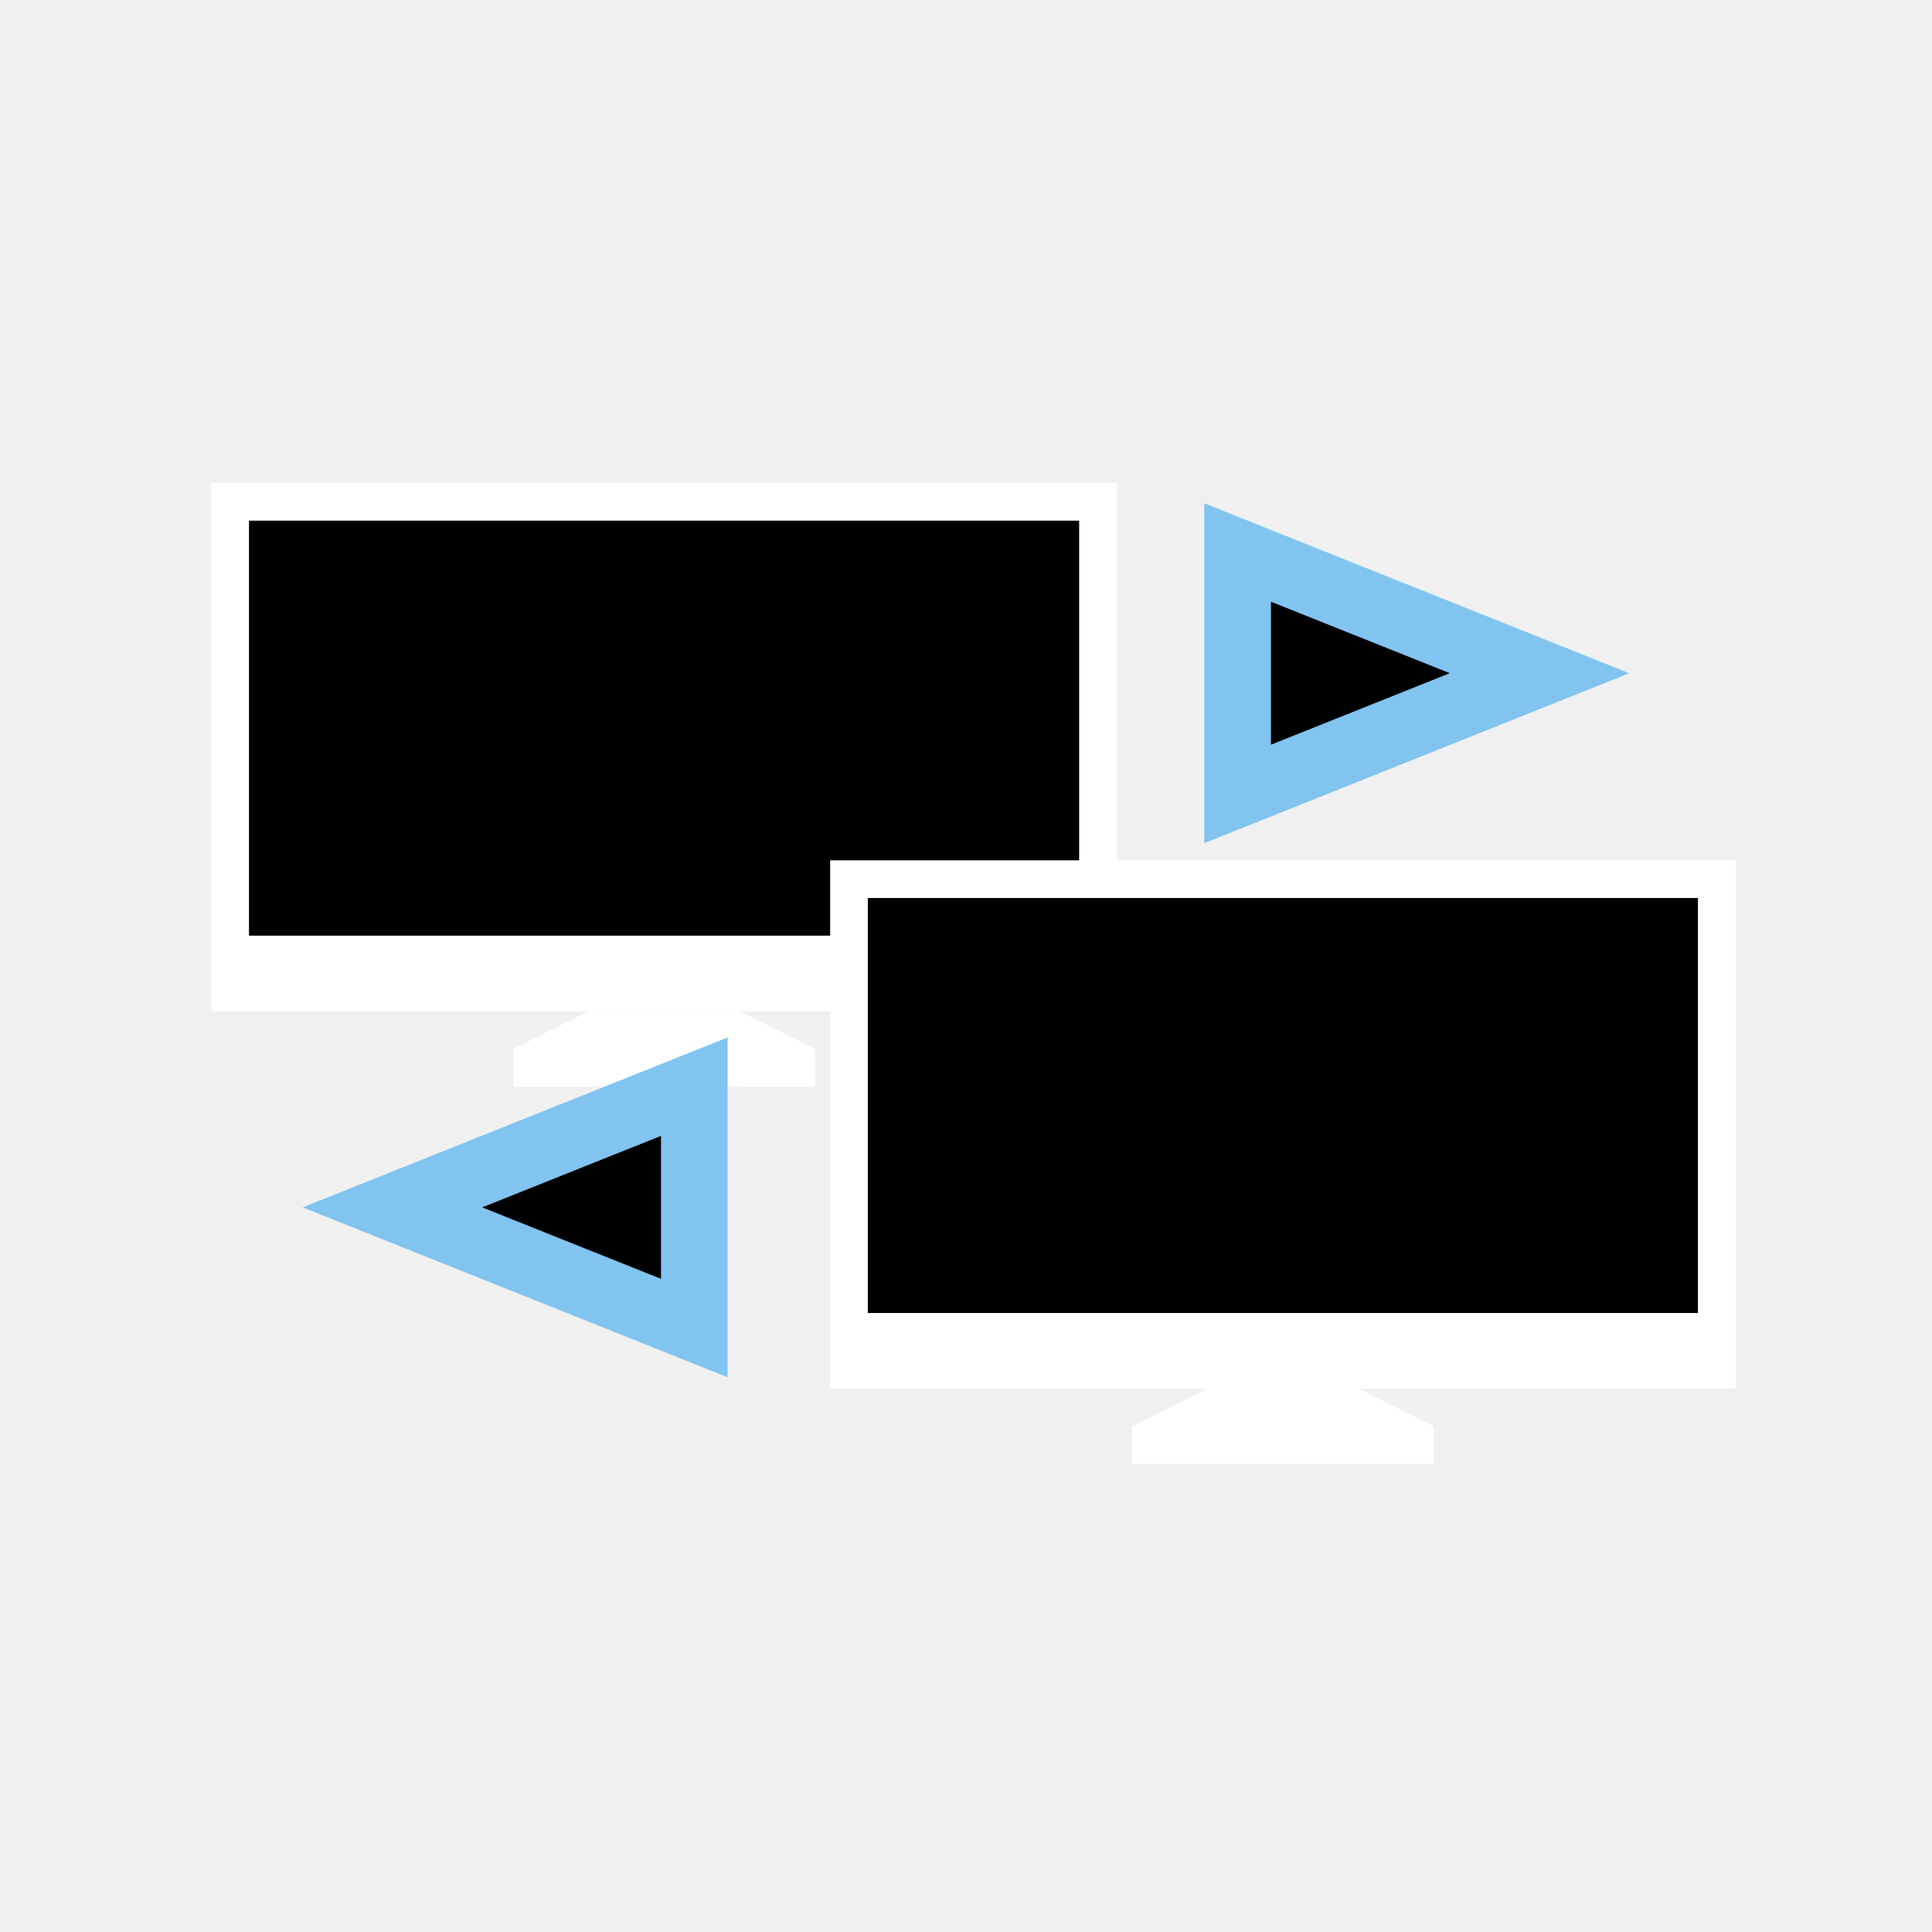
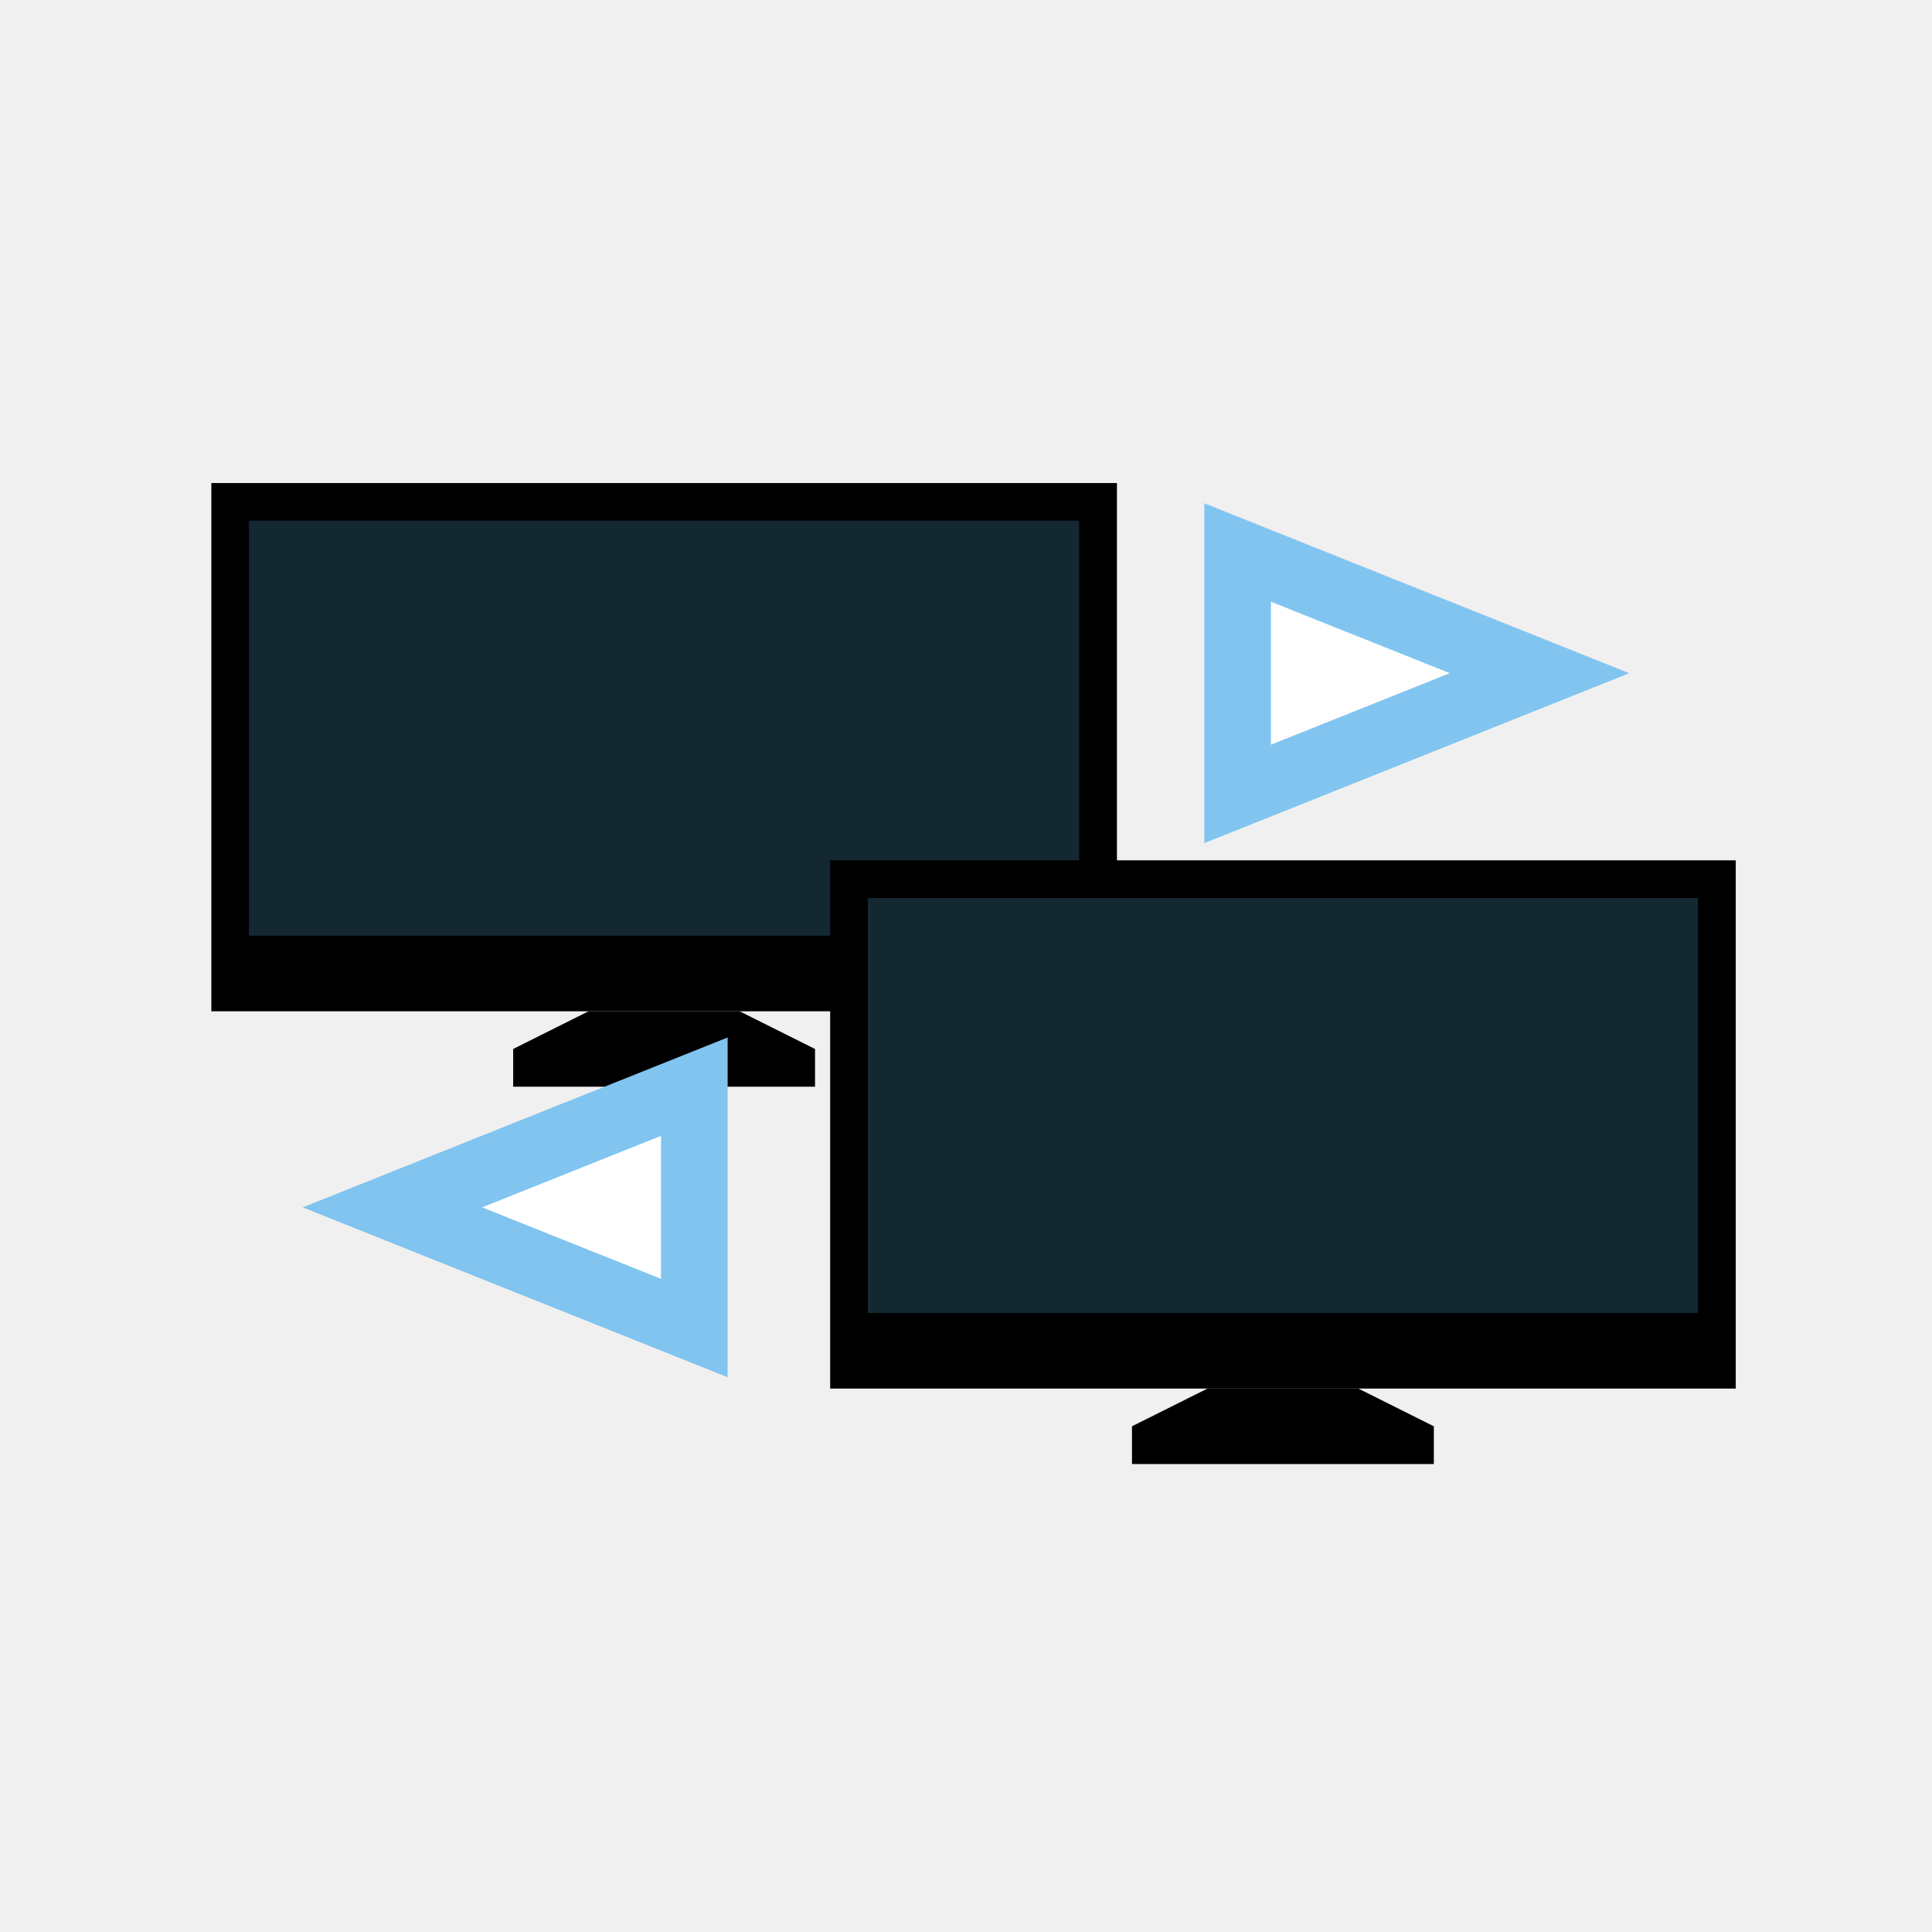
<svg xmlns="http://www.w3.org/2000/svg" width="32" height="32" viewBox="0 0 8.467 8.467" version="1.1" id="svg13028">
  <defs id="defs13022" />
  <g id="layer1" transform="translate(108.1679,-137.4167)">
-     <path style="fill:#000000;fill-opacity:1;fill-rule:evenodd;stroke:#81c4f0;stroke-width:0.292;stroke-miterlimit:24.8;stroke-dasharray:none;stroke-opacity:1" d="m -101.421,140.367 -1.323,0.529 v -1.058 z" id="path12394-9" />
-     <g transform="matrix(0.6250007,0,0,0.6250007,-160.4217,69.38349)" id="g847">
-       <g id="g828">
-         <path style="color:#000000;font-style:normal;font-variant:normal;font-weight:normal;font-stretch:normal;font-size:medium;line-height:normal;font-family:sans-serif;font-variant-ligatures:normal;font-variant-position:normal;font-variant-caps:normal;font-variant-numeric:normal;font-variant-alternates:normal;font-feature-settings:normal;text-indent:0;text-align:start;text-decoration:none;text-decoration-line:none;text-decoration-style:solid;text-decoration-color:#000000;letter-spacing:normal;word-spacing:normal;text-transform:none;writing-mode:lr-tb;direction:ltr;text-orientation:mixed;dominant-baseline:auto;baseline-shift:baseline;text-anchor:start;white-space:normal;shape-padding:0;clip-rule:nonzero;display:inline;overflow:visible;visibility:visible;opacity:1;isolation:auto;mix-blend-mode:normal;color-interpolation:sRGB;color-interpolation-filters:linearRGB;solid-color:#000000;solid-opacity:1;vector-effect:none;fill:#ffffff;fill-opacity:1;fill-rule:nonzero;stroke:none;stroke-width:0.265;stroke-linecap:butt;stroke-linejoin:miter;stroke-miterlimit:4;stroke-dasharray:none;stroke-dashoffset:0;stroke-opacity:1;color-rendering:auto;image-rendering:auto;shape-rendering:auto;text-rendering:auto;enable-background:accumulate" d="m 85.088,112.24 c 0,1.235 0,2.469 0,3.704 h 6.35 v -3.704 z" id="rect10-2-2" />
-         <path style="fill:#ffffff;fill-opacity:1;stroke:none;stroke-width:0.816;stroke-opacity:1" d="m 14,22 -2,1 v 1 h 8 v -1 l -2,-1 z" transform="matrix(0.2645833,0,0,0.2645833,84.02934,110.123)" id="rect822-2" />
+     <path style="fill:#ffffff;fill-opacity:1;fill-rule:evenodd;stroke:#81c4f0;stroke-width:0.292;stroke-miterlimit:24.8;stroke-dasharray:none;stroke-opacity:1" d="m -101.421,140.367 -1.323,0.529 v -1.058 z" id="path12394-9" />
+     <g transform="matrix(0.6250007,0,0,0.6250007,-160.4217,69.38349)" id="g847" style="fill:#ffffff">
+       <g id="g828" style="fill:#ffffff">
+         <path style="color:#000000;font-style:normal;font-variant:normal;font-weight:normal;font-stretch:normal;font-size:medium;line-height:normal;font-family:sans-serif;font-variant-ligatures:normal;font-variant-position:normal;font-variant-caps:normal;font-variant-numeric:normal;font-variant-alternates:normal;font-feature-settings:normal;text-indent:0;text-align:start;text-decoration:none;text-decoration-line:none;text-decoration-style:solid;text-decoration-color:#000000;letter-spacing:normal;word-spacing:normal;text-transform:none;writing-mode:lr-tb;direction:ltr;text-orientation:mixed;dominant-baseline:auto;baseline-shift:baseline;text-anchor:start;white-space:normal;shape-padding:0;clip-rule:nonzero;display:inline;overflow:visible;visibility:visible;opacity:1;isolation:auto;mix-blend-mode:normal;color-interpolation:sRGB;color-interpolation-filters:linearRGB;solid-color:#000000;solid-opacity:1;vector-effect:none;fill:#000000;fill-opacity:1;fill-rule:nonzero;stroke:none;stroke-width:0.265;stroke-linecap:butt;stroke-linejoin:miter;stroke-miterlimit:4;stroke-dasharray:none;stroke-dashoffset:0;stroke-opacity:1;color-rendering:auto;image-rendering:auto;shape-rendering:auto;text-rendering:auto;enable-background:accumulate" d="m 85.088,112.24 c 0,1.235 0,2.469 0,3.704 h 6.35 v -3.704 z" id="rect10-2-2" />
+         <path style="fill:#000000;fill-opacity:1;stroke:none;stroke-width:0.816;stroke-opacity:1" d="m 14,22 -2,1 v 1 h 8 v -1 l -2,-1 z" transform="matrix(0.2645833,0,0,0.2645833,84.02934,110.123)" id="rect822-2" />
      </g>
-       <rect y="112.504" x="85.352" height="2.91" width="5.821" id="rect841" style="fill:#000000;fill-opacity:1;stroke:none;stroke-width:0.265;stroke-opacity:1" />
+       <rect y="112.504" x="85.352" height="2.91" width="5.821" id="rect841" style="fill:#142832;fill-opacity:1;stroke:none;stroke-width:0.265;stroke-opacity:1" />
    </g>
-     <path style="fill:#000000;fill-opacity:1;fill-rule:evenodd;stroke:#81c4f0;stroke-width:0.292;stroke-miterlimit:24.8;stroke-dasharray:none;stroke-opacity:1" d="m -106.448,142.708 1.323,-0.529 v 1.058 z" id="path12394" />
+     <path style="fill:#ffffff;fill-opacity:1;fill-rule:evenodd;stroke:#81c4f0;stroke-width:0.292;stroke-miterlimit:24.8;stroke-dasharray:none;stroke-opacity:1" d="m -106.448,142.708 1.323,-0.529 v 1.058 z" id="path12394" />
    <g transform="matrix(0.6250007,0,0,0.6250007,-157.7098,71.03713)" id="g847-0">
      <g id="g828-0">
-         <path style="color:#000000;font-style:normal;font-variant:normal;font-weight:normal;font-stretch:normal;font-size:medium;line-height:normal;font-family:sans-serif;font-variant-ligatures:normal;font-variant-position:normal;font-variant-caps:normal;font-variant-numeric:normal;font-variant-alternates:normal;font-feature-settings:normal;text-indent:0;text-align:start;text-decoration:none;text-decoration-line:none;text-decoration-style:solid;text-decoration-color:#000000;letter-spacing:normal;word-spacing:normal;text-transform:none;writing-mode:lr-tb;direction:ltr;text-orientation:mixed;dominant-baseline:auto;baseline-shift:baseline;text-anchor:start;white-space:normal;shape-padding:0;clip-rule:nonzero;display:inline;overflow:visible;visibility:visible;opacity:1;isolation:auto;mix-blend-mode:normal;color-interpolation:sRGB;color-interpolation-filters:linearRGB;solid-color:#000000;solid-opacity:1;vector-effect:none;fill:#ffffff;fill-opacity:1;fill-rule:nonzero;stroke:none;stroke-width:0.265;stroke-linecap:butt;stroke-linejoin:miter;stroke-miterlimit:4;stroke-dasharray:none;stroke-dashoffset:0;stroke-opacity:1;color-rendering:auto;image-rendering:auto;shape-rendering:auto;text-rendering:auto;enable-background:accumulate" d="m 85.088,112.24 c 0,1.235 0,2.469 0,3.704 h 6.35 v -3.704 z" id="rect10-2-2-9" />
-         <path style="fill:#ffffff;fill-opacity:1;stroke:none;stroke-width:0.816;stroke-opacity:1" d="m 14,22 -2,1 v 1 h 8 v -1 l -2,-1 z" transform="matrix(0.2645833,0,0,0.2645833,84.02934,110.123)" id="rect822-2-6" />
+         <path style="color:#000000;font-style:normal;font-variant:normal;font-weight:normal;font-stretch:normal;font-size:medium;line-height:normal;font-family:sans-serif;font-variant-ligatures:normal;font-variant-position:normal;font-variant-caps:normal;font-variant-numeric:normal;font-variant-alternates:normal;font-feature-settings:normal;text-indent:0;text-align:start;text-decoration:none;text-decoration-line:none;text-decoration-style:solid;text-decoration-color:#000000;letter-spacing:normal;word-spacing:normal;text-transform:none;writing-mode:lr-tb;direction:ltr;text-orientation:mixed;dominant-baseline:auto;baseline-shift:baseline;text-anchor:start;white-space:normal;shape-padding:0;clip-rule:nonzero;display:inline;overflow:visible;visibility:visible;opacity:1;isolation:auto;mix-blend-mode:normal;color-interpolation:sRGB;color-interpolation-filters:linearRGB;solid-color:#000000;solid-opacity:1;vector-effect:none;fill:#000000;fill-opacity:1;fill-rule:nonzero;stroke:none;stroke-width:0.265;stroke-linecap:butt;stroke-linejoin:miter;stroke-miterlimit:4;stroke-dasharray:none;stroke-dashoffset:0;stroke-opacity:1;color-rendering:auto;image-rendering:auto;shape-rendering:auto;text-rendering:auto;enable-background:accumulate" d="m 85.088,112.24 c 0,1.235 0,2.469 0,3.704 h 6.35 v -3.704 z" id="rect10-2-2-9" />
+         <path style="fill:#000000;fill-opacity:1;stroke:none;stroke-width:0.816;stroke-opacity:1" d="m 14,22 -2,1 v 1 h 8 v -1 l -2,-1 z" transform="matrix(0.2645833,0,0,0.2645833,84.02934,110.123)" id="rect822-2-6" />
      </g>
-       <rect y="112.504" x="85.352" height="2.91" width="5.821" id="rect841-7" style="fill:#000000;fill-opacity:1;stroke:none;stroke-width:0.265;stroke-opacity:1" />
+       <rect y="112.504" x="85.352" height="2.91" width="5.821" id="rect841-7" style="fill:#142832;fill-opacity:1;stroke:none;stroke-width:0.265;stroke-opacity:1" />
    </g>
  </g>
</svg>
